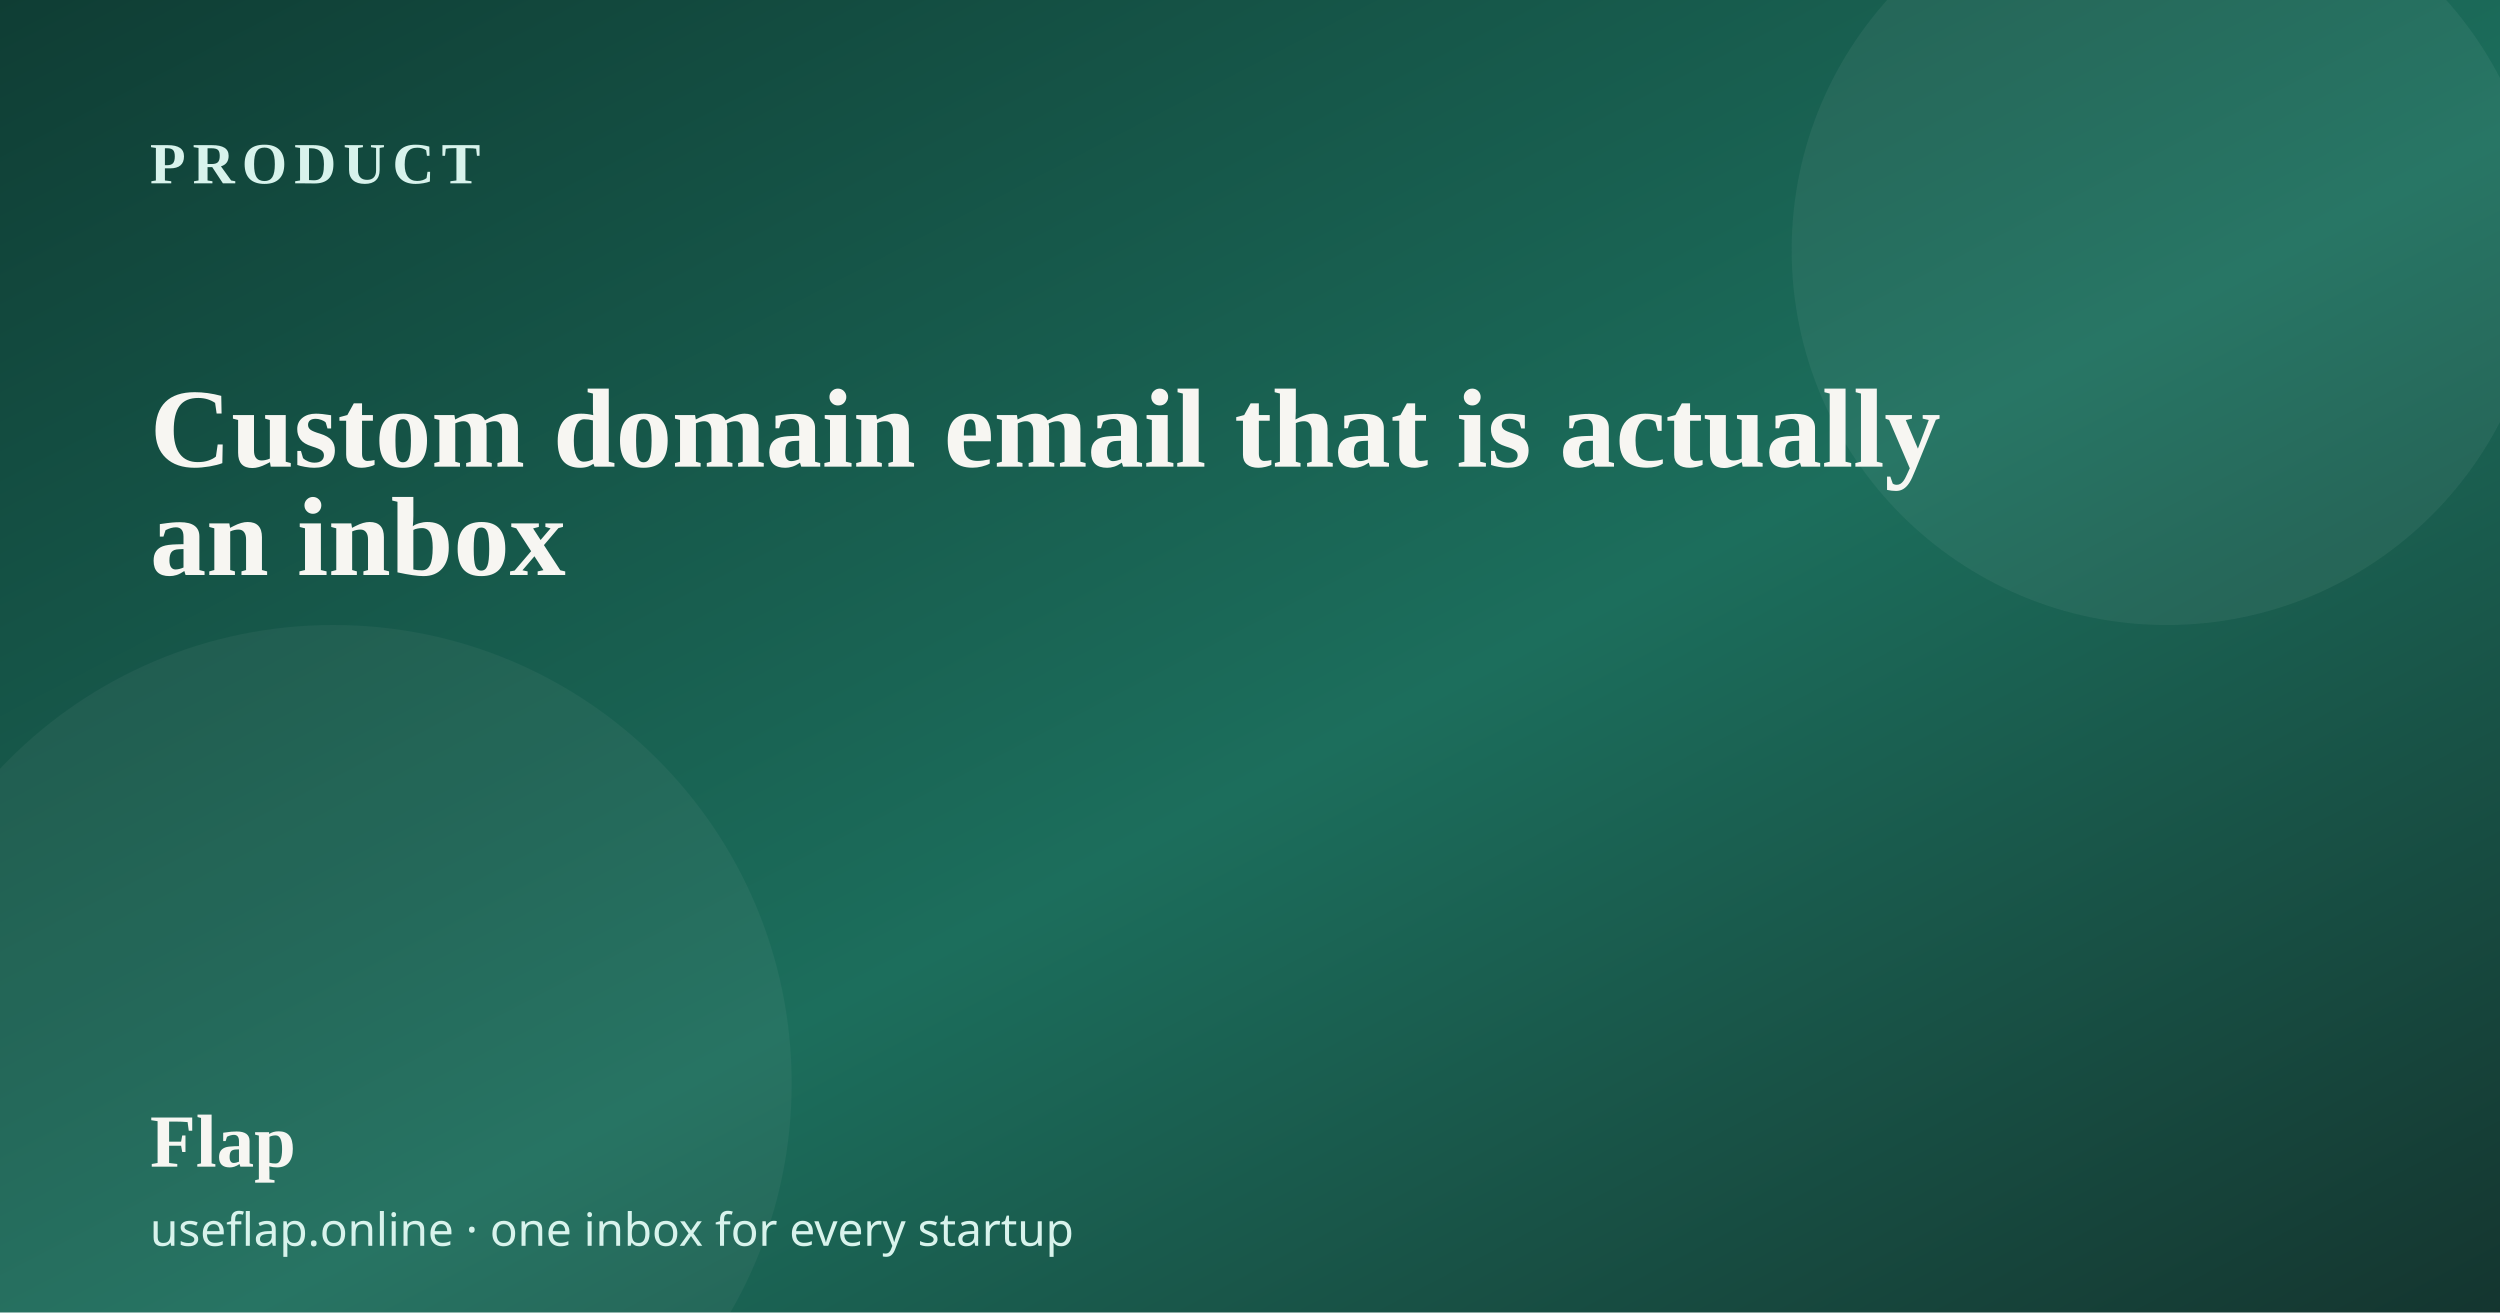
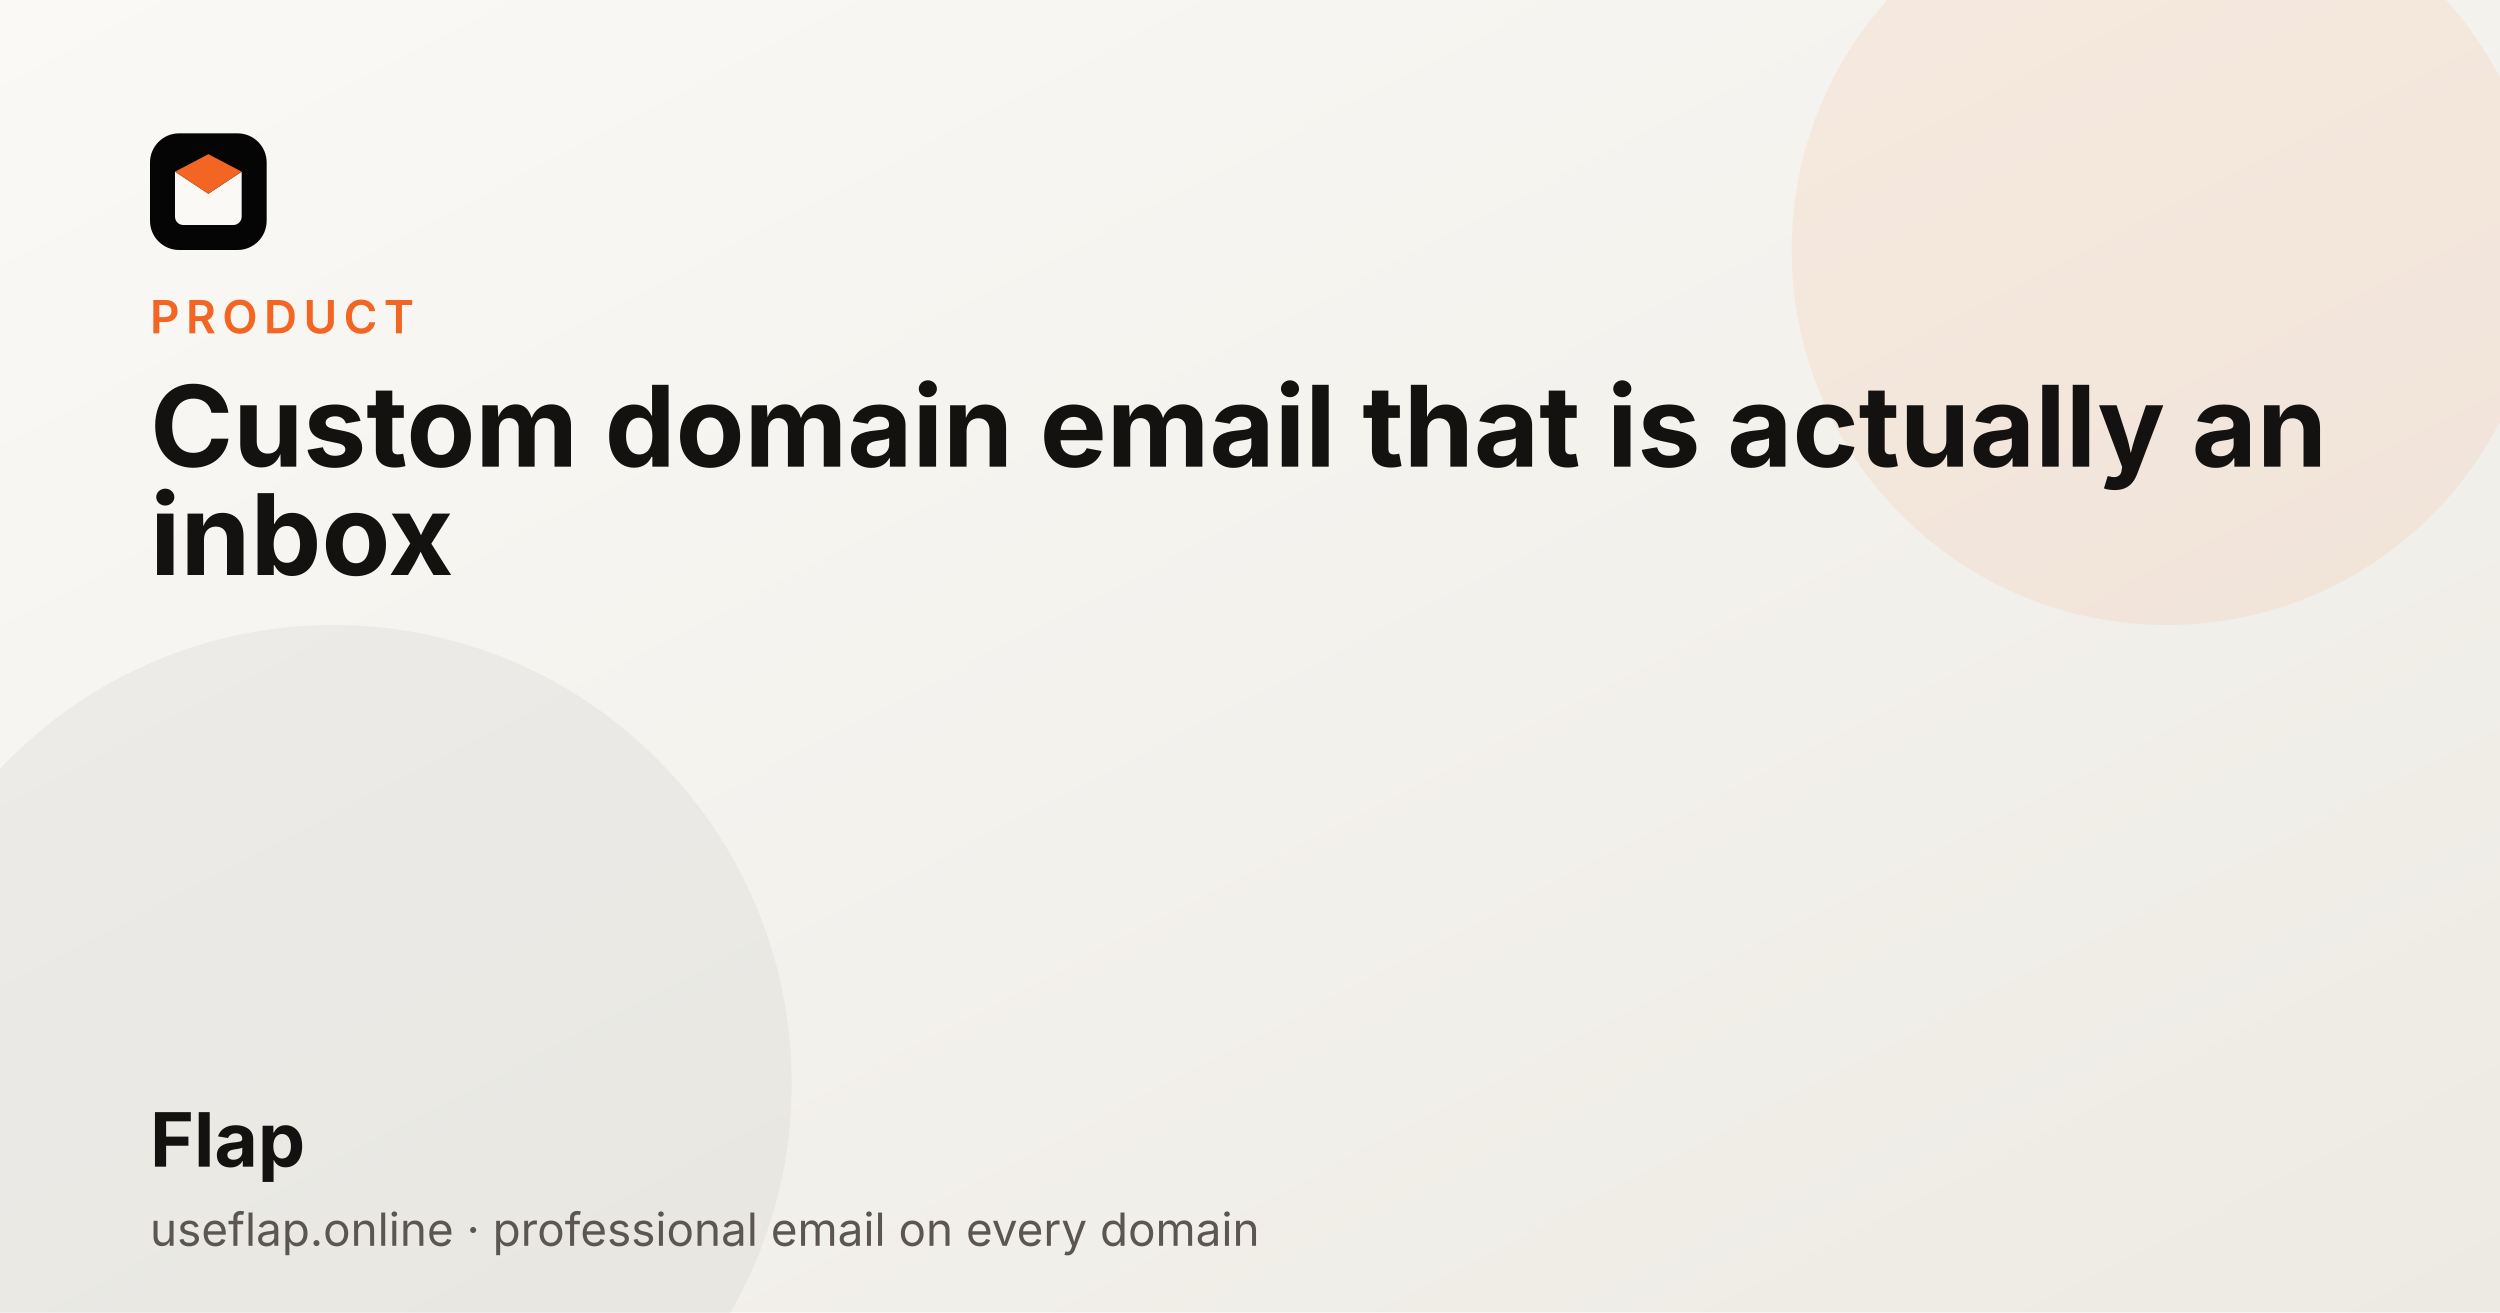
<svg xmlns="http://www.w3.org/2000/svg" width="1200" height="630" viewBox="0 0 1200 630" role="img" aria-label="Custom domain email that is actually an inbox">
  <defs>
    <linearGradient id="bg" x1="0" y1="0" x2="1" y2="1">
-       <stop offset="0%" stop-color="#0f3d34" />
-       <stop offset="55%" stop-color="#1c6e5c" />
-       <stop offset="100%" stop-color="#14352f" />
+       <stop offset="0%" stop-color="#FAF9F6" />
+       <stop offset="55%" stop-color="#F3F1EC" />
+       <stop offset="100%" stop-color="#EDEAE3" />
    </linearGradient>
  </defs>
  <rect width="1200" height="630" fill="url(#bg)" />
-   <circle cx="1040" cy="120" r="180" fill="#f0efeb" fill-opacity="0.06" />
-   <circle cx="160" cy="520" r="220" fill="#f0efeb" fill-opacity="0.05" />
-   <text x="72" y="88" fill="#d8f3ec" font-family="Georgia, 'Times New Roman', serif" font-size="28" font-weight="600" letter-spacing="0.12em">PRODUCT</text>
-   <text x="72" y="224" fill="#f7f6f2" font-family="Georgia, 'Times New Roman', serif" font-size="54" font-weight="700">
-     <tspan x="72" dy="0">Custom domain email that is actually</tspan>
-     <tspan x="72" dy="52">an inbox</tspan>
+   <circle cx="1040" cy="120" r="180" fill="#F26522" fill-opacity="0.08" />
+   <circle cx="160" cy="520" r="220" fill="#141211" fill-opacity="0.04" />
+   <rect x="72" y="64" width="56" height="56" rx="14" fill="#050505" />
+   <path d="M84 82.4L100 93l16-10.6V104a4 4 0 0 1-4 4H88a4 4 0 0 1-4-4V82.4z" fill="#FAF9F6" />
+   <path d="M84 82.4L100 93l16-10.6L100 74 84 82.4z" fill="#F26522" />
+   <text x="72" y="160" fill="#F26522" font-family="Inter, ui-sans-serif, system-ui, sans-serif" font-size="22" font-weight="600" letter-spacing="0.14em">PRODUCT</text>
+   <text x="72" y="224" fill="#141211" font-family="Inter, ui-sans-serif, system-ui, sans-serif" font-size="54" font-weight="700">
+     <tspan x="72" dy="0">Custom domain email that is actually an</tspan>
+     <tspan x="72" dy="52">inbox</tspan>
  </text>
-   <text x="72" y="560" fill="#f7f6f2" font-family="Georgia, 'Times New Roman', serif" font-size="36" font-weight="700">Flap</text>
-   <text x="72" y="598" fill="#d8f3ec" font-family="ui-sans-serif, system-ui, sans-serif" font-size="22">useflap.online · one inbox for every startup</text>
+   <text x="72" y="560" fill="#141211" font-family="Inter, ui-sans-serif, system-ui, sans-serif" font-size="36" font-weight="700">Flap</text>
+   <text x="72" y="598" fill="#5c5652" font-family="Inter, ui-sans-serif, system-ui, sans-serif" font-size="22">useflap.online · professional email on every domain</text>
</svg>
